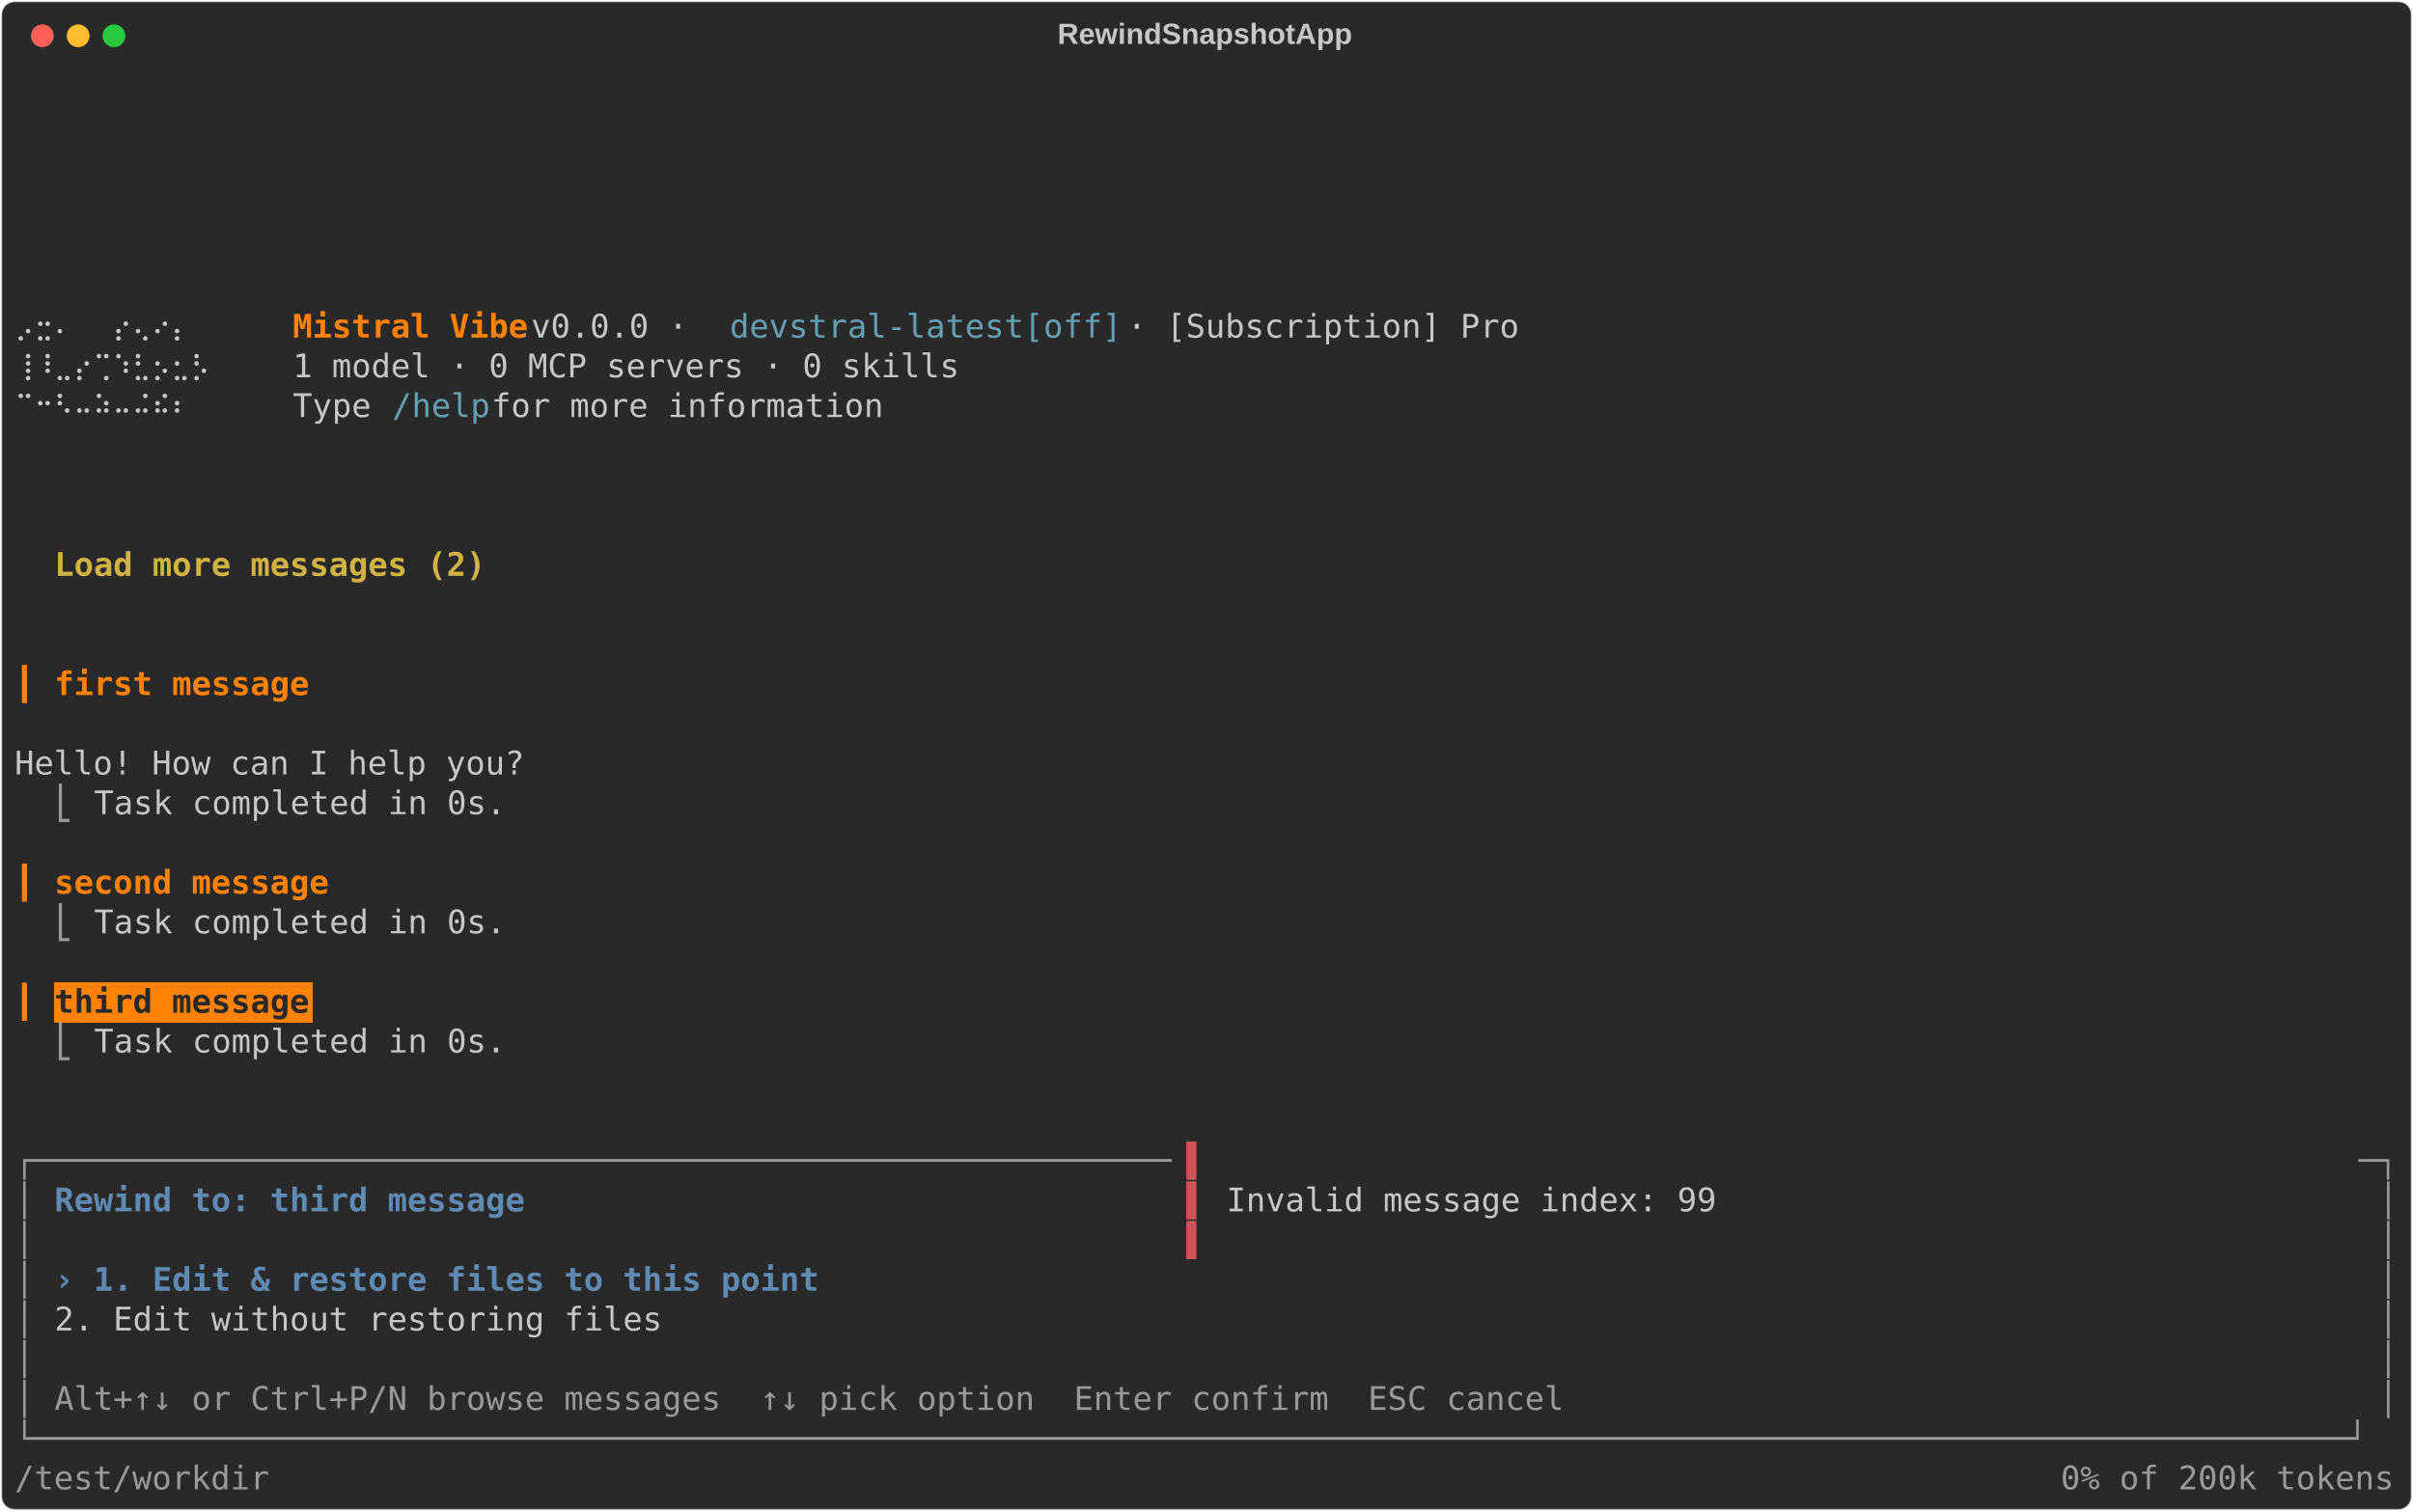
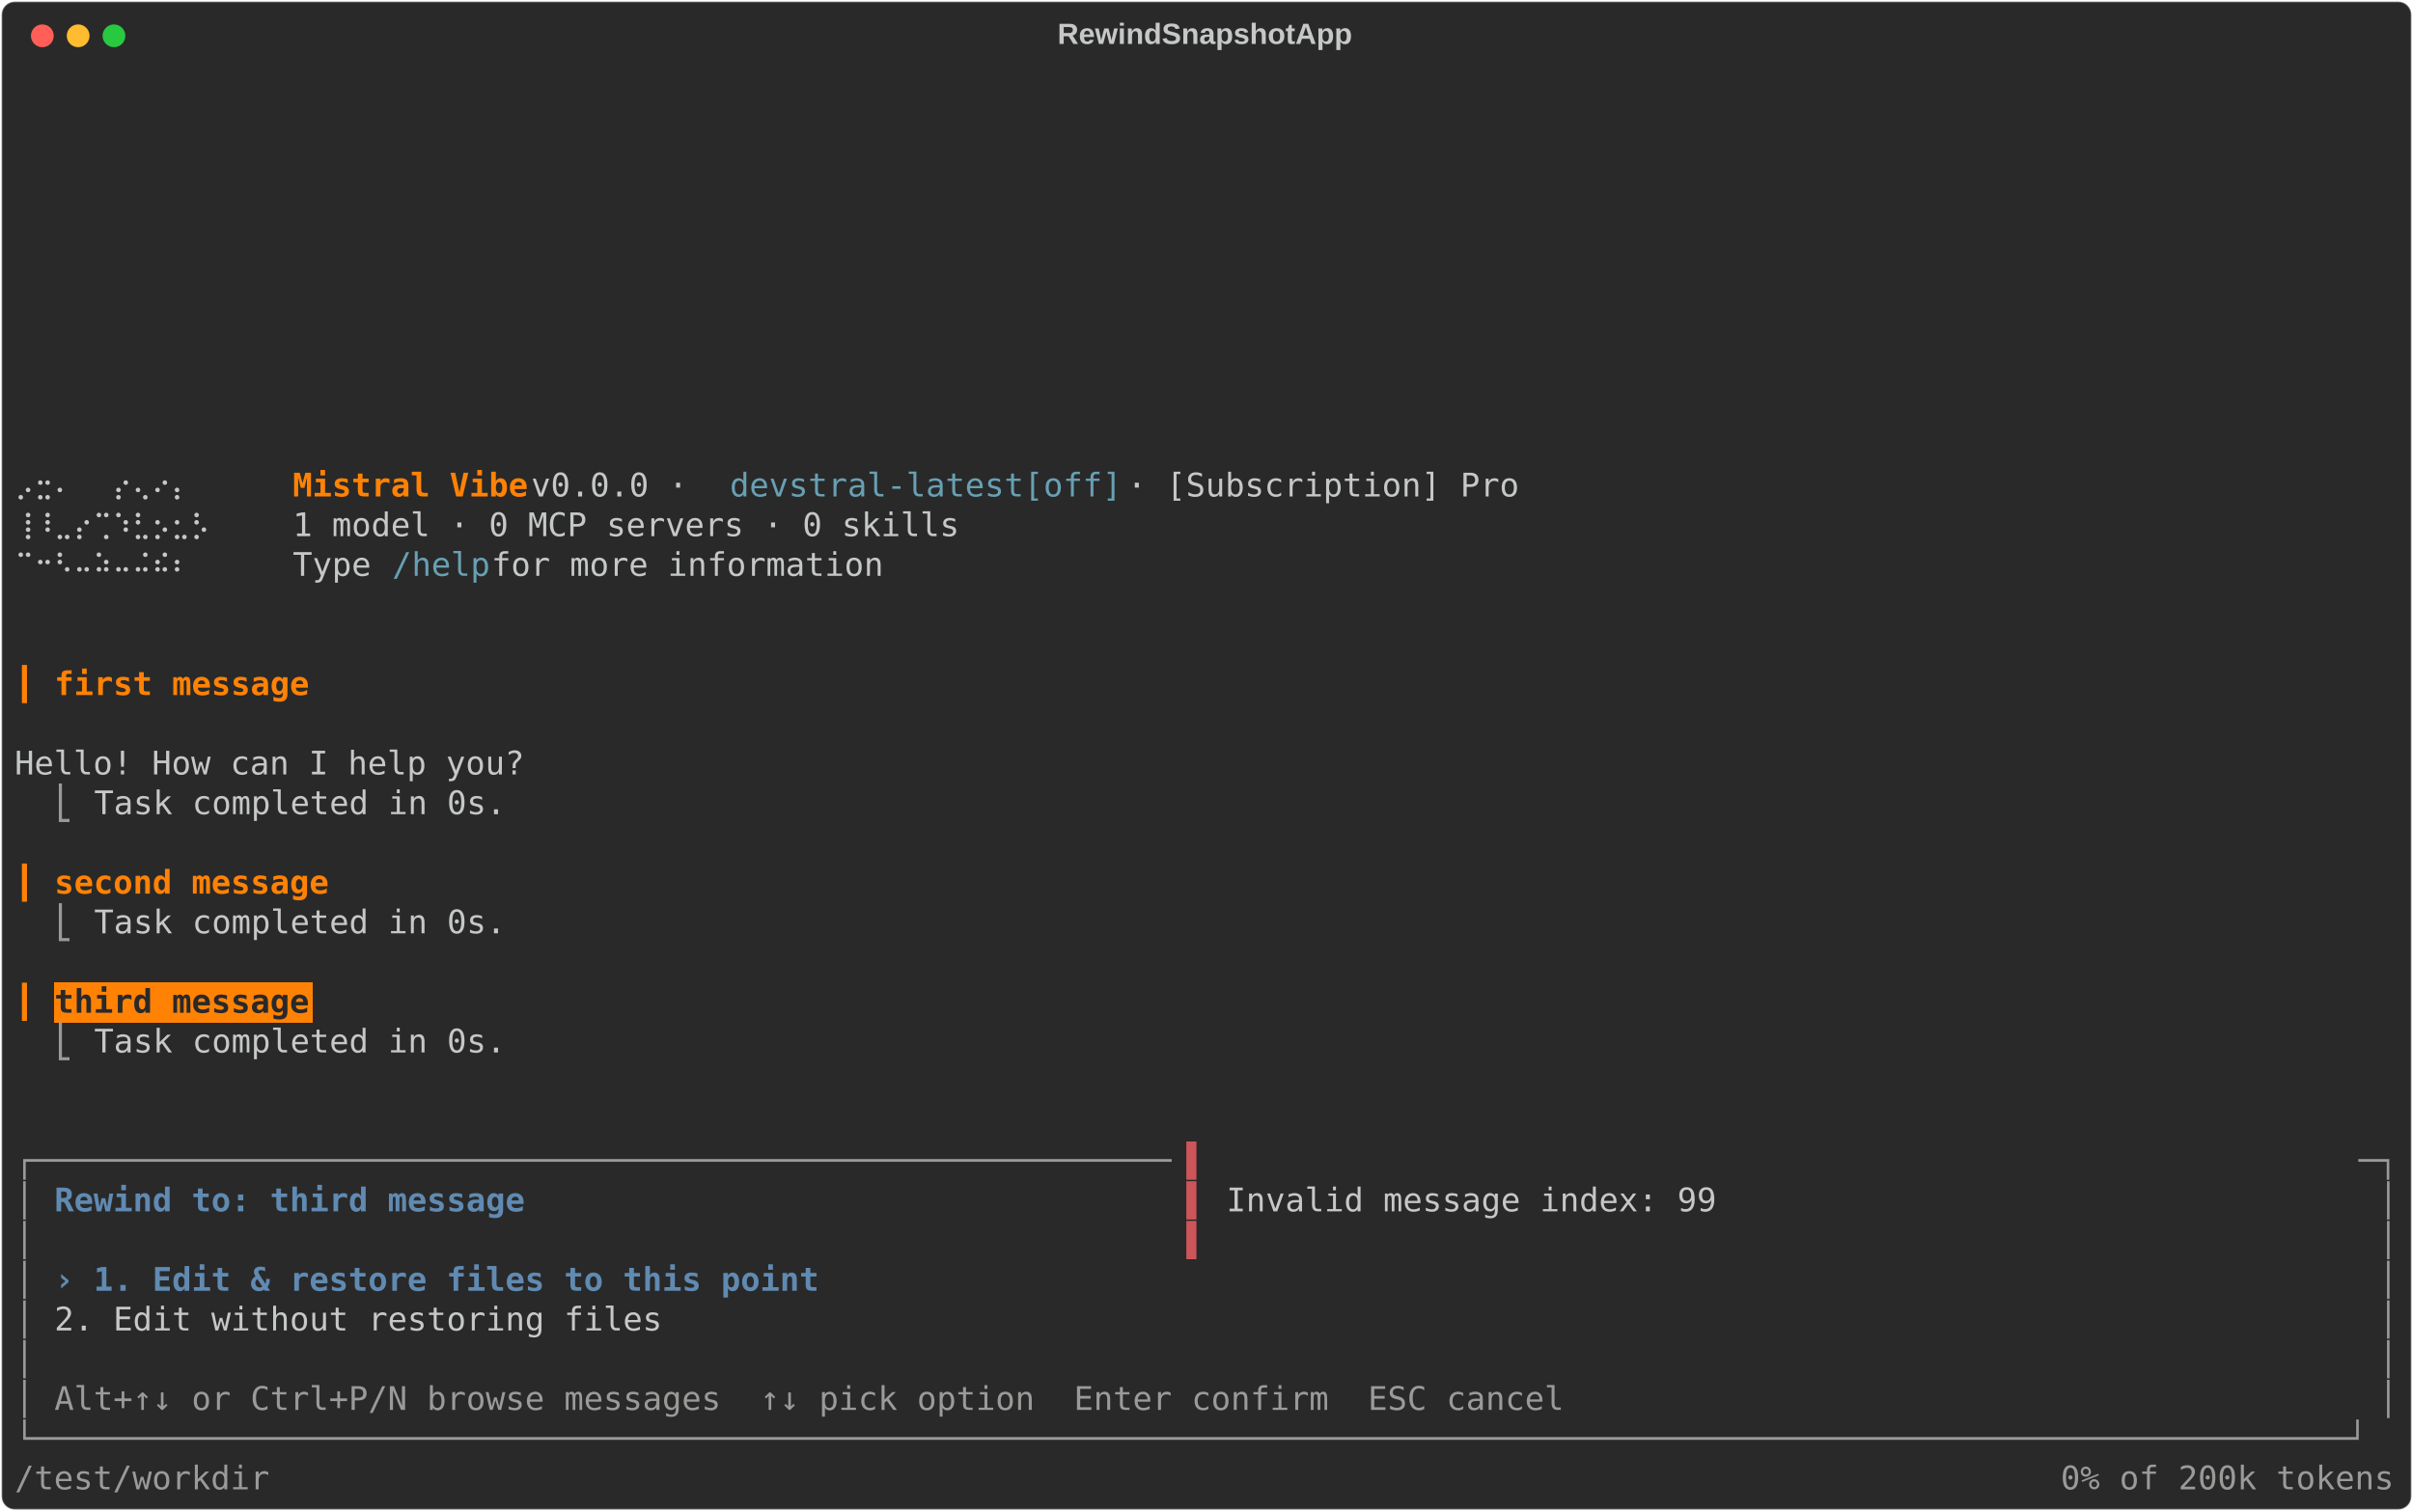
<svg xmlns="http://www.w3.org/2000/svg" class="rich-terminal" viewBox="0 0 1482 928.4">
  <style>

    @font-face {
        font-family: "Fira Code";
        src: local("FiraCode-Regular"),
                url("https://cdnjs.cloudflare.com/ajax/libs/firacode/6.2.0/woff2/FiraCode-Regular.woff2") format("woff2"),
                url("https://cdnjs.cloudflare.com/ajax/libs/firacode/6.2.0/woff/FiraCode-Regular.woff") format("woff");
        font-style: normal;
        font-weight: 400;
    }
    @font-face {
        font-family: "Fira Code";
        src: local("FiraCode-Bold"),
                url("https://cdnjs.cloudflare.com/ajax/libs/firacode/6.2.0/woff2/FiraCode-Bold.woff2") format("woff2"),
                url("https://cdnjs.cloudflare.com/ajax/libs/firacode/6.2.0/woff/FiraCode-Bold.woff") format("woff");
        font-style: bold;
        font-weight: 700;
    }

    .terminal-matrix {
        font-family: Fira Code, monospace;
        font-size: 20px;
        line-height: 24.4px;
        font-variant-east-asian: full-width;
    }

    .terminal-title {
        font-size: 18px;
        font-weight: bold;
        font-family: arial;
    }

    .terminal-r1 { fill: #c5c8c6 }
.terminal-r2 { fill: #ff8205;font-weight: bold }
.terminal-r3 { fill: #68a0b3 }
- .terminal-r4 { fill: #d0b344;font-weight: bold }
- .terminal-r5 { fill: #ff8205 }
- .terminal-r6 { fill: #9a9b99 }
- .terminal-r7 { fill: #292929;font-weight: bold }
- .terminal-r8 { fill: #cc555a }
- .terminal-r9 { fill: #608ab1;font-weight: bold }
+ .terminal-r4 { fill: #ff8205 }
+ .terminal-r5 { fill: #9a9b99 }
+ .terminal-r6 { fill: #292929;font-weight: bold }
+ .terminal-r7 { fill: #cc555a }
+ .terminal-r8 { fill: #608ab1;font-weight: bold }
    </style>
  <defs>
    <clipPath id="terminal-clip-terminal">
      <rect x="0" y="0" width="1463.0" height="877.4" />
    </clipPath>
    <clipPath id="terminal-line-0">
      <rect x="0" y="1.5" width="1464" height="24.65" />
    </clipPath>
    <clipPath id="terminal-line-1">
      <rect x="0" y="25.9" width="1464" height="24.65" />
    </clipPath>
    <clipPath id="terminal-line-2">
      <rect x="0" y="50.3" width="1464" height="24.65" />
    </clipPath>
    <clipPath id="terminal-line-3">
      <rect x="0" y="74.7" width="1464" height="24.65" />
    </clipPath>
    <clipPath id="terminal-line-4">
      <rect x="0" y="99.1" width="1464" height="24.65" />
    </clipPath>
    <clipPath id="terminal-line-5">
      <rect x="0" y="123.5" width="1464" height="24.65" />
    </clipPath>
    <clipPath id="terminal-line-6">
      <rect x="0" y="147.9" width="1464" height="24.65" />
    </clipPath>
    <clipPath id="terminal-line-7">
      <rect x="0" y="172.3" width="1464" height="24.65" />
    </clipPath>
    <clipPath id="terminal-line-8">
      <rect x="0" y="196.7" width="1464" height="24.65" />
    </clipPath>
    <clipPath id="terminal-line-9">
      <rect x="0" y="221.1" width="1464" height="24.65" />
    </clipPath>
    <clipPath id="terminal-line-10">
      <rect x="0" y="245.5" width="1464" height="24.65" />
    </clipPath>
    <clipPath id="terminal-line-11">
      <rect x="0" y="269.9" width="1464" height="24.65" />
    </clipPath>
    <clipPath id="terminal-line-12">
      <rect x="0" y="294.3" width="1464" height="24.65" />
    </clipPath>
    <clipPath id="terminal-line-13">
      <rect x="0" y="318.7" width="1464" height="24.65" />
    </clipPath>
    <clipPath id="terminal-line-14">
      <rect x="0" y="343.1" width="1464" height="24.65" />
    </clipPath>
    <clipPath id="terminal-line-15">
      <rect x="0" y="367.5" width="1464" height="24.65" />
    </clipPath>
    <clipPath id="terminal-line-16">
      <rect x="0" y="391.9" width="1464" height="24.65" />
    </clipPath>
    <clipPath id="terminal-line-17">
      <rect x="0" y="416.3" width="1464" height="24.65" />
    </clipPath>
    <clipPath id="terminal-line-18">
      <rect x="0" y="440.7" width="1464" height="24.65" />
    </clipPath>
    <clipPath id="terminal-line-19">
      <rect x="0" y="465.1" width="1464" height="24.65" />
    </clipPath>
    <clipPath id="terminal-line-20">
      <rect x="0" y="489.5" width="1464" height="24.65" />
    </clipPath>
    <clipPath id="terminal-line-21">
      <rect x="0" y="513.9" width="1464" height="24.65" />
    </clipPath>
    <clipPath id="terminal-line-22">
      <rect x="0" y="538.3" width="1464" height="24.65" />
    </clipPath>
    <clipPath id="terminal-line-23">
      <rect x="0" y="562.7" width="1464" height="24.65" />
    </clipPath>
    <clipPath id="terminal-line-24">
      <rect x="0" y="587.1" width="1464" height="24.65" />
    </clipPath>
    <clipPath id="terminal-line-25">
      <rect x="0" y="611.5" width="1464" height="24.65" />
    </clipPath>
    <clipPath id="terminal-line-26">
      <rect x="0" y="635.9" width="1464" height="24.65" />
    </clipPath>
    <clipPath id="terminal-line-27">
      <rect x="0" y="660.3" width="1464" height="24.65" />
    </clipPath>
    <clipPath id="terminal-line-28">
      <rect x="0" y="684.7" width="1464" height="24.65" />
    </clipPath>
    <clipPath id="terminal-line-29">
      <rect x="0" y="709.1" width="1464" height="24.65" />
    </clipPath>
    <clipPath id="terminal-line-30">
      <rect x="0" y="733.5" width="1464" height="24.65" />
    </clipPath>
    <clipPath id="terminal-line-31">
      <rect x="0" y="757.9" width="1464" height="24.65" />
    </clipPath>
    <clipPath id="terminal-line-32">
      <rect x="0" y="782.3" width="1464" height="24.65" />
    </clipPath>
    <clipPath id="terminal-line-33">
      <rect x="0" y="806.7" width="1464" height="24.65" />
    </clipPath>
    <clipPath id="terminal-line-34">
      <rect x="0" y="831.1" width="1464" height="24.65" />
    </clipPath>
  </defs>
  <rect fill="#292929" stroke="rgba(255,255,255,0.35)" stroke-width="1" x="1" y="1" width="1480" height="926.4" rx="8" />
  <text class="terminal-title" fill="#c5c8c6" text-anchor="middle" x="740" y="27">RewindSnapshotApp</text>
  <g transform="translate(26,22)">
    <circle cx="0" cy="0" r="7" fill="#ff5f57" />
    <circle cx="22" cy="0" r="7" fill="#febc2e" />
    <circle cx="44" cy="0" r="7" fill="#28c840" />
  </g>
  <g transform="translate(9, 41)" clip-path="url(#terminal-clip-terminal)">
    <rect fill="#ff8205" x="24.4" y="562.7" width="158.6" height="24.65" shape-rendering="crispEdges" />
    <g class="terminal-matrix">
      <text class="terminal-r1" x="1464" y="20" textLength="12.2" clip-path="url(#terminal-line-0)">
</text>
      <text class="terminal-r1" x="1464" y="44.4" textLength="12.2" clip-path="url(#terminal-line-1)">
</text>
      <text class="terminal-r1" x="1464" y="68.8" textLength="12.2" clip-path="url(#terminal-line-2)">
</text>
      <text class="terminal-r1" x="1464" y="93.2" textLength="12.2" clip-path="url(#terminal-line-3)">
</text>
      <text class="terminal-r1" x="1464" y="117.6" textLength="12.2" clip-path="url(#terminal-line-4)">
</text>
      <text class="terminal-r1" x="1464" y="142" textLength="12.2" clip-path="url(#terminal-line-5)">
</text>
-       <text class="terminal-r1" x="0" y="166.4" textLength="134.2" clip-path="url(#terminal-line-6)">  ⡠⣒⠄  ⡔⢄⠔⡄</text>
-       <text class="terminal-r2" x="170.8" y="166.4" textLength="146.4" clip-path="url(#terminal-line-6)">Mistral Vibe</text>
-       <text class="terminal-r1" x="317.2" y="166.4" textLength="122" clip-path="url(#terminal-line-6)"> v0.0.0 · </text>
-       <text class="terminal-r3" x="439.2" y="166.4" textLength="244" clip-path="url(#terminal-line-6)">devstral-latest[off]</text>
-       <text class="terminal-r1" x="683.2" y="166.4" textLength="256.2" clip-path="url(#terminal-line-6)"> · [Subscription] Pro</text>
      <text class="terminal-r1" x="1464" y="166.4" textLength="12.2" clip-path="url(#terminal-line-6)">
</text>
-       <text class="terminal-r1" x="0" y="190.8" textLength="134.2" clip-path="url(#terminal-line-7)"> ⢸⠸⣀⡔⢉⠱⣃⡢⣂⡣</text>
-       <text class="terminal-r1" x="170.8" y="190.8" textLength="414.8" clip-path="url(#terminal-line-7)">1 model · 0 MCP servers · 0 skills</text>
      <text class="terminal-r1" x="1464" y="190.8" textLength="12.2" clip-path="url(#terminal-line-7)">
</text>
-       <text class="terminal-r1" x="0" y="215.2" textLength="134.2" clip-path="url(#terminal-line-8)">  ⠉⠒⠣⠤⠵⠤⠬⠮⠆</text>
-       <text class="terminal-r1" x="170.8" y="215.2" textLength="61" clip-path="url(#terminal-line-8)">Type </text>
-       <text class="terminal-r3" x="231.8" y="215.2" textLength="61" clip-path="url(#terminal-line-8)">/help</text>
-       <text class="terminal-r1" x="292.8" y="215.2" textLength="256.2" clip-path="url(#terminal-line-8)"> for more information</text>
      <text class="terminal-r1" x="1464" y="215.2" textLength="12.2" clip-path="url(#terminal-line-8)">
</text>
      <text class="terminal-r1" x="1464" y="239.6" textLength="12.2" clip-path="url(#terminal-line-9)">
</text>
+       <text class="terminal-r1" x="0" y="264" textLength="134.2" clip-path="url(#terminal-line-10)">  ⡠⣒⠄  ⡔⢄⠔⡄</text>
+       <text class="terminal-r2" x="170.8" y="264" textLength="146.4" clip-path="url(#terminal-line-10)">Mistral Vibe</text>
+       <text class="terminal-r1" x="317.2" y="264" textLength="122" clip-path="url(#terminal-line-10)"> v0.0.0 · </text>
+       <text class="terminal-r3" x="439.2" y="264" textLength="244" clip-path="url(#terminal-line-10)">devstral-latest[off]</text>
+       <text class="terminal-r1" x="683.2" y="264" textLength="256.2" clip-path="url(#terminal-line-10)"> · [Subscription] Pro</text>
      <text class="terminal-r1" x="1464" y="264" textLength="12.2" clip-path="url(#terminal-line-10)">
</text>
+       <text class="terminal-r1" x="0" y="288.4" textLength="134.2" clip-path="url(#terminal-line-11)"> ⢸⠸⣀⡔⢉⠱⣃⡢⣂⡣</text>
+       <text class="terminal-r1" x="170.8" y="288.4" textLength="414.8" clip-path="url(#terminal-line-11)">1 model · 0 MCP servers · 0 skills</text>
      <text class="terminal-r1" x="1464" y="288.4" textLength="12.2" clip-path="url(#terminal-line-11)">
</text>
-       <text class="terminal-r4" x="24.4" y="312.8" textLength="268.4" clip-path="url(#terminal-line-12)">Load more messages (2)</text>
+       <text class="terminal-r1" x="0" y="312.8" textLength="134.2" clip-path="url(#terminal-line-12)">  ⠉⠒⠣⠤⠵⠤⠬⠮⠆</text>
+       <text class="terminal-r1" x="170.8" y="312.8" textLength="61" clip-path="url(#terminal-line-12)">Type </text>
+       <text class="terminal-r3" x="231.8" y="312.8" textLength="61" clip-path="url(#terminal-line-12)">/help</text>
+       <text class="terminal-r1" x="292.8" y="312.8" textLength="256.2" clip-path="url(#terminal-line-12)"> for more information</text>
      <text class="terminal-r1" x="1464" y="312.8" textLength="12.2" clip-path="url(#terminal-line-12)">
</text>
      <text class="terminal-r1" x="1464" y="337.2" textLength="12.2" clip-path="url(#terminal-line-13)">
</text>
      <text class="terminal-r1" x="1464" y="361.6" textLength="12.2" clip-path="url(#terminal-line-14)">
</text>
-       <text class="terminal-r5" x="0" y="386" textLength="12.2" clip-path="url(#terminal-line-15)">┃</text>
+       <text class="terminal-r4" x="0" y="386" textLength="12.2" clip-path="url(#terminal-line-15)">┃</text>
      <text class="terminal-r2" x="24.4" y="386" textLength="158.6" clip-path="url(#terminal-line-15)">first message</text>
      <text class="terminal-r1" x="1464" y="386" textLength="12.2" clip-path="url(#terminal-line-15)">
</text>
      <text class="terminal-r1" x="1464" y="410.4" textLength="12.2" clip-path="url(#terminal-line-16)">
</text>
      <text class="terminal-r1" x="0" y="434.8" textLength="317.2" clip-path="url(#terminal-line-17)">Hello! How can I help you?</text>
      <text class="terminal-r1" x="1464" y="434.8" textLength="12.2" clip-path="url(#terminal-line-17)">
</text>
-       <text class="terminal-r6" x="24.4" y="459.2" textLength="12.2" clip-path="url(#terminal-line-18)">⎣</text>
+       <text class="terminal-r5" x="24.4" y="459.2" textLength="12.2" clip-path="url(#terminal-line-18)">⎣</text>
      <text class="terminal-r1" x="48.8" y="459.2" textLength="256.2" clip-path="url(#terminal-line-18)">Task completed in 0s.</text>
      <text class="terminal-r1" x="1464" y="459.2" textLength="12.2" clip-path="url(#terminal-line-18)">
</text>
      <text class="terminal-r1" x="1464" y="483.6" textLength="12.2" clip-path="url(#terminal-line-19)">
</text>
-       <text class="terminal-r5" x="0" y="508" textLength="12.2" clip-path="url(#terminal-line-20)">┃</text>
+       <text class="terminal-r4" x="0" y="508" textLength="12.2" clip-path="url(#terminal-line-20)">┃</text>
      <text class="terminal-r2" x="24.4" y="508" textLength="170.8" clip-path="url(#terminal-line-20)">second message</text>
      <text class="terminal-r1" x="1464" y="508" textLength="12.2" clip-path="url(#terminal-line-20)">
</text>
-       <text class="terminal-r6" x="24.4" y="532.4" textLength="12.2" clip-path="url(#terminal-line-21)">⎣</text>
+       <text class="terminal-r5" x="24.4" y="532.4" textLength="12.2" clip-path="url(#terminal-line-21)">⎣</text>
      <text class="terminal-r1" x="48.8" y="532.4" textLength="256.2" clip-path="url(#terminal-line-21)">Task completed in 0s.</text>
      <text class="terminal-r1" x="1464" y="532.4" textLength="12.2" clip-path="url(#terminal-line-21)">
</text>
      <text class="terminal-r1" x="1464" y="556.8" textLength="12.2" clip-path="url(#terminal-line-22)">
</text>
-       <text class="terminal-r5" x="0" y="581.2" textLength="12.2" clip-path="url(#terminal-line-23)">┃</text>
-       <text class="terminal-r7" x="24.4" y="581.2" textLength="158.6" clip-path="url(#terminal-line-23)">third message</text>
+       <text class="terminal-r4" x="0" y="581.2" textLength="12.2" clip-path="url(#terminal-line-23)">┃</text>
+       <text class="terminal-r6" x="24.4" y="581.2" textLength="158.6" clip-path="url(#terminal-line-23)">third message</text>
      <text class="terminal-r1" x="1464" y="581.2" textLength="12.2" clip-path="url(#terminal-line-23)">
</text>
-       <text class="terminal-r6" x="24.4" y="605.6" textLength="12.2" clip-path="url(#terminal-line-24)">⎣</text>
+       <text class="terminal-r5" x="24.4" y="605.6" textLength="12.2" clip-path="url(#terminal-line-24)">⎣</text>
      <text class="terminal-r1" x="48.8" y="605.6" textLength="256.2" clip-path="url(#terminal-line-24)">Task completed in 0s.</text>
      <text class="terminal-r1" x="1464" y="605.6" textLength="12.2" clip-path="url(#terminal-line-24)">
</text>
      <text class="terminal-r1" x="1464" y="630" textLength="12.2" clip-path="url(#terminal-line-25)">
</text>
      <text class="terminal-r1" x="1464" y="654.4" textLength="12.2" clip-path="url(#terminal-line-26)">
</text>
-       <text class="terminal-r6" x="0" y="678.8" textLength="719.8" clip-path="url(#terminal-line-27)">┌──────────────────────────────────────────────────────────</text>
-       <text class="terminal-r8" x="719.8" y="678.8" textLength="12.2" clip-path="url(#terminal-line-27)">▌</text>
-       <text class="terminal-r6" x="1439.6" y="678.8" textLength="24.4" clip-path="url(#terminal-line-27)">─┐</text>
+       <text class="terminal-r5" x="0" y="678.8" textLength="719.8" clip-path="url(#terminal-line-27)">┌──────────────────────────────────────────────────────────</text>
+       <text class="terminal-r7" x="719.8" y="678.8" textLength="12.2" clip-path="url(#terminal-line-27)">▌</text>
+       <text class="terminal-r5" x="1439.6" y="678.8" textLength="24.4" clip-path="url(#terminal-line-27)">─┐</text>
      <text class="terminal-r1" x="1464" y="678.8" textLength="12.2" clip-path="url(#terminal-line-27)">
</text>
-       <text class="terminal-r6" x="0" y="703.2" textLength="12.2" clip-path="url(#terminal-line-28)">│</text>
-       <text class="terminal-r9" x="24.4" y="703.2" textLength="292.8" clip-path="url(#terminal-line-28)">Rewind to: third message</text>
-       <text class="terminal-r8" x="719.8" y="703.2" textLength="12.2" clip-path="url(#terminal-line-28)">▌</text>
+       <text class="terminal-r5" x="0" y="703.2" textLength="12.2" clip-path="url(#terminal-line-28)">│</text>
+       <text class="terminal-r8" x="24.4" y="703.2" textLength="292.8" clip-path="url(#terminal-line-28)">Rewind to: third message</text>
+       <text class="terminal-r7" x="719.8" y="703.2" textLength="12.2" clip-path="url(#terminal-line-28)">▌</text>
      <text class="terminal-r1" x="744.2" y="703.2" textLength="305" clip-path="url(#terminal-line-28)">Invalid message index: 99</text>
-       <text class="terminal-r6" x="1451.8" y="703.2" textLength="12.2" clip-path="url(#terminal-line-28)">│</text>
+       <text class="terminal-r5" x="1451.8" y="703.2" textLength="12.2" clip-path="url(#terminal-line-28)">│</text>
      <text class="terminal-r1" x="1464" y="703.2" textLength="12.2" clip-path="url(#terminal-line-28)">
</text>
-       <text class="terminal-r6" x="0" y="727.6" textLength="12.2" clip-path="url(#terminal-line-29)">│</text>
-       <text class="terminal-r8" x="719.8" y="727.6" textLength="12.2" clip-path="url(#terminal-line-29)">▌</text>
-       <text class="terminal-r6" x="1451.8" y="727.6" textLength="12.2" clip-path="url(#terminal-line-29)">│</text>
+       <text class="terminal-r5" x="0" y="727.6" textLength="12.2" clip-path="url(#terminal-line-29)">│</text>
+       <text class="terminal-r7" x="719.8" y="727.6" textLength="12.2" clip-path="url(#terminal-line-29)">▌</text>
+       <text class="terminal-r5" x="1451.8" y="727.6" textLength="12.2" clip-path="url(#terminal-line-29)">│</text>
      <text class="terminal-r1" x="1464" y="727.6" textLength="12.2" clip-path="url(#terminal-line-29)">
</text>
-       <text class="terminal-r6" x="0" y="752" textLength="12.2" clip-path="url(#terminal-line-30)">│</text>
-       <text class="terminal-r9" x="24.4" y="752" textLength="475.8" clip-path="url(#terminal-line-30)">› 1. Edit &amp; restore files to this point</text>
-       <text class="terminal-r6" x="1451.8" y="752" textLength="12.2" clip-path="url(#terminal-line-30)">│</text>
+       <text class="terminal-r5" x="0" y="752" textLength="12.2" clip-path="url(#terminal-line-30)">│</text>
+       <text class="terminal-r8" x="24.4" y="752" textLength="475.8" clip-path="url(#terminal-line-30)">› 1. Edit &amp; restore files to this point</text>
+       <text class="terminal-r5" x="1451.8" y="752" textLength="12.2" clip-path="url(#terminal-line-30)">│</text>
      <text class="terminal-r1" x="1464" y="752" textLength="12.2" clip-path="url(#terminal-line-30)">
</text>
-       <text class="terminal-r6" x="0" y="776.4" textLength="12.2" clip-path="url(#terminal-line-31)">│</text>
+       <text class="terminal-r5" x="0" y="776.4" textLength="12.2" clip-path="url(#terminal-line-31)">│</text>
      <text class="terminal-r1" x="24.4" y="776.4" textLength="402.6" clip-path="url(#terminal-line-31)">  2. Edit without restoring files</text>
-       <text class="terminal-r6" x="1451.8" y="776.4" textLength="12.2" clip-path="url(#terminal-line-31)">│</text>
+       <text class="terminal-r5" x="1451.8" y="776.4" textLength="12.2" clip-path="url(#terminal-line-31)">│</text>
      <text class="terminal-r1" x="1464" y="776.4" textLength="12.2" clip-path="url(#terminal-line-31)">
</text>
-       <text class="terminal-r6" x="0" y="800.8" textLength="12.2" clip-path="url(#terminal-line-32)">│</text>
-       <text class="terminal-r6" x="1451.8" y="800.8" textLength="12.2" clip-path="url(#terminal-line-32)">│</text>
+       <text class="terminal-r5" x="0" y="800.8" textLength="12.2" clip-path="url(#terminal-line-32)">│</text>
+       <text class="terminal-r5" x="1451.8" y="800.8" textLength="12.2" clip-path="url(#terminal-line-32)">│</text>
      <text class="terminal-r1" x="1464" y="800.8" textLength="12.2" clip-path="url(#terminal-line-32)">
</text>
-       <text class="terminal-r6" x="0" y="825.2" textLength="12.2" clip-path="url(#terminal-line-33)">│</text>
-       <text class="terminal-r6" x="24.4" y="825.2" textLength="939.4" clip-path="url(#terminal-line-33)">Alt+↑↓ or Ctrl+P/N browse messages  ↑↓ pick option  Enter confirm  ESC cancel</text>
-       <text class="terminal-r6" x="1451.8" y="825.2" textLength="12.2" clip-path="url(#terminal-line-33)">│</text>
+       <text class="terminal-r5" x="0" y="825.2" textLength="12.2" clip-path="url(#terminal-line-33)">│</text>
+       <text class="terminal-r5" x="24.4" y="825.2" textLength="939.4" clip-path="url(#terminal-line-33)">Alt+↑↓ or Ctrl+P/N browse messages  ↑↓ pick option  Enter confirm  ESC cancel</text>
+       <text class="terminal-r5" x="1451.8" y="825.2" textLength="12.2" clip-path="url(#terminal-line-33)">│</text>
      <text class="terminal-r1" x="1464" y="825.2" textLength="12.2" clip-path="url(#terminal-line-33)">
</text>
-       <text class="terminal-r6" x="0" y="849.6" textLength="1464" clip-path="url(#terminal-line-34)">└──────────────────────────────────────────────────────────────────────────────────────────────────────────────────────┘</text>
+       <text class="terminal-r5" x="0" y="849.6" textLength="1464" clip-path="url(#terminal-line-34)">└──────────────────────────────────────────────────────────────────────────────────────────────────────────────────────┘</text>
      <text class="terminal-r1" x="1464" y="849.6" textLength="12.2" clip-path="url(#terminal-line-34)">
</text>
-       <text class="terminal-r6" x="0" y="874" textLength="158.6" clip-path="url(#terminal-line-35)">/test/workdir</text>
-       <text class="terminal-r6" x="1256.6" y="874" textLength="207.4" clip-path="url(#terminal-line-35)">0% of 200k tokens</text>
+       <text class="terminal-r5" x="0" y="874" textLength="158.6" clip-path="url(#terminal-line-35)">/test/workdir</text>
+       <text class="terminal-r5" x="1256.6" y="874" textLength="207.4" clip-path="url(#terminal-line-35)">0% of 200k tokens</text>
    </g>
  </g>
</svg>
